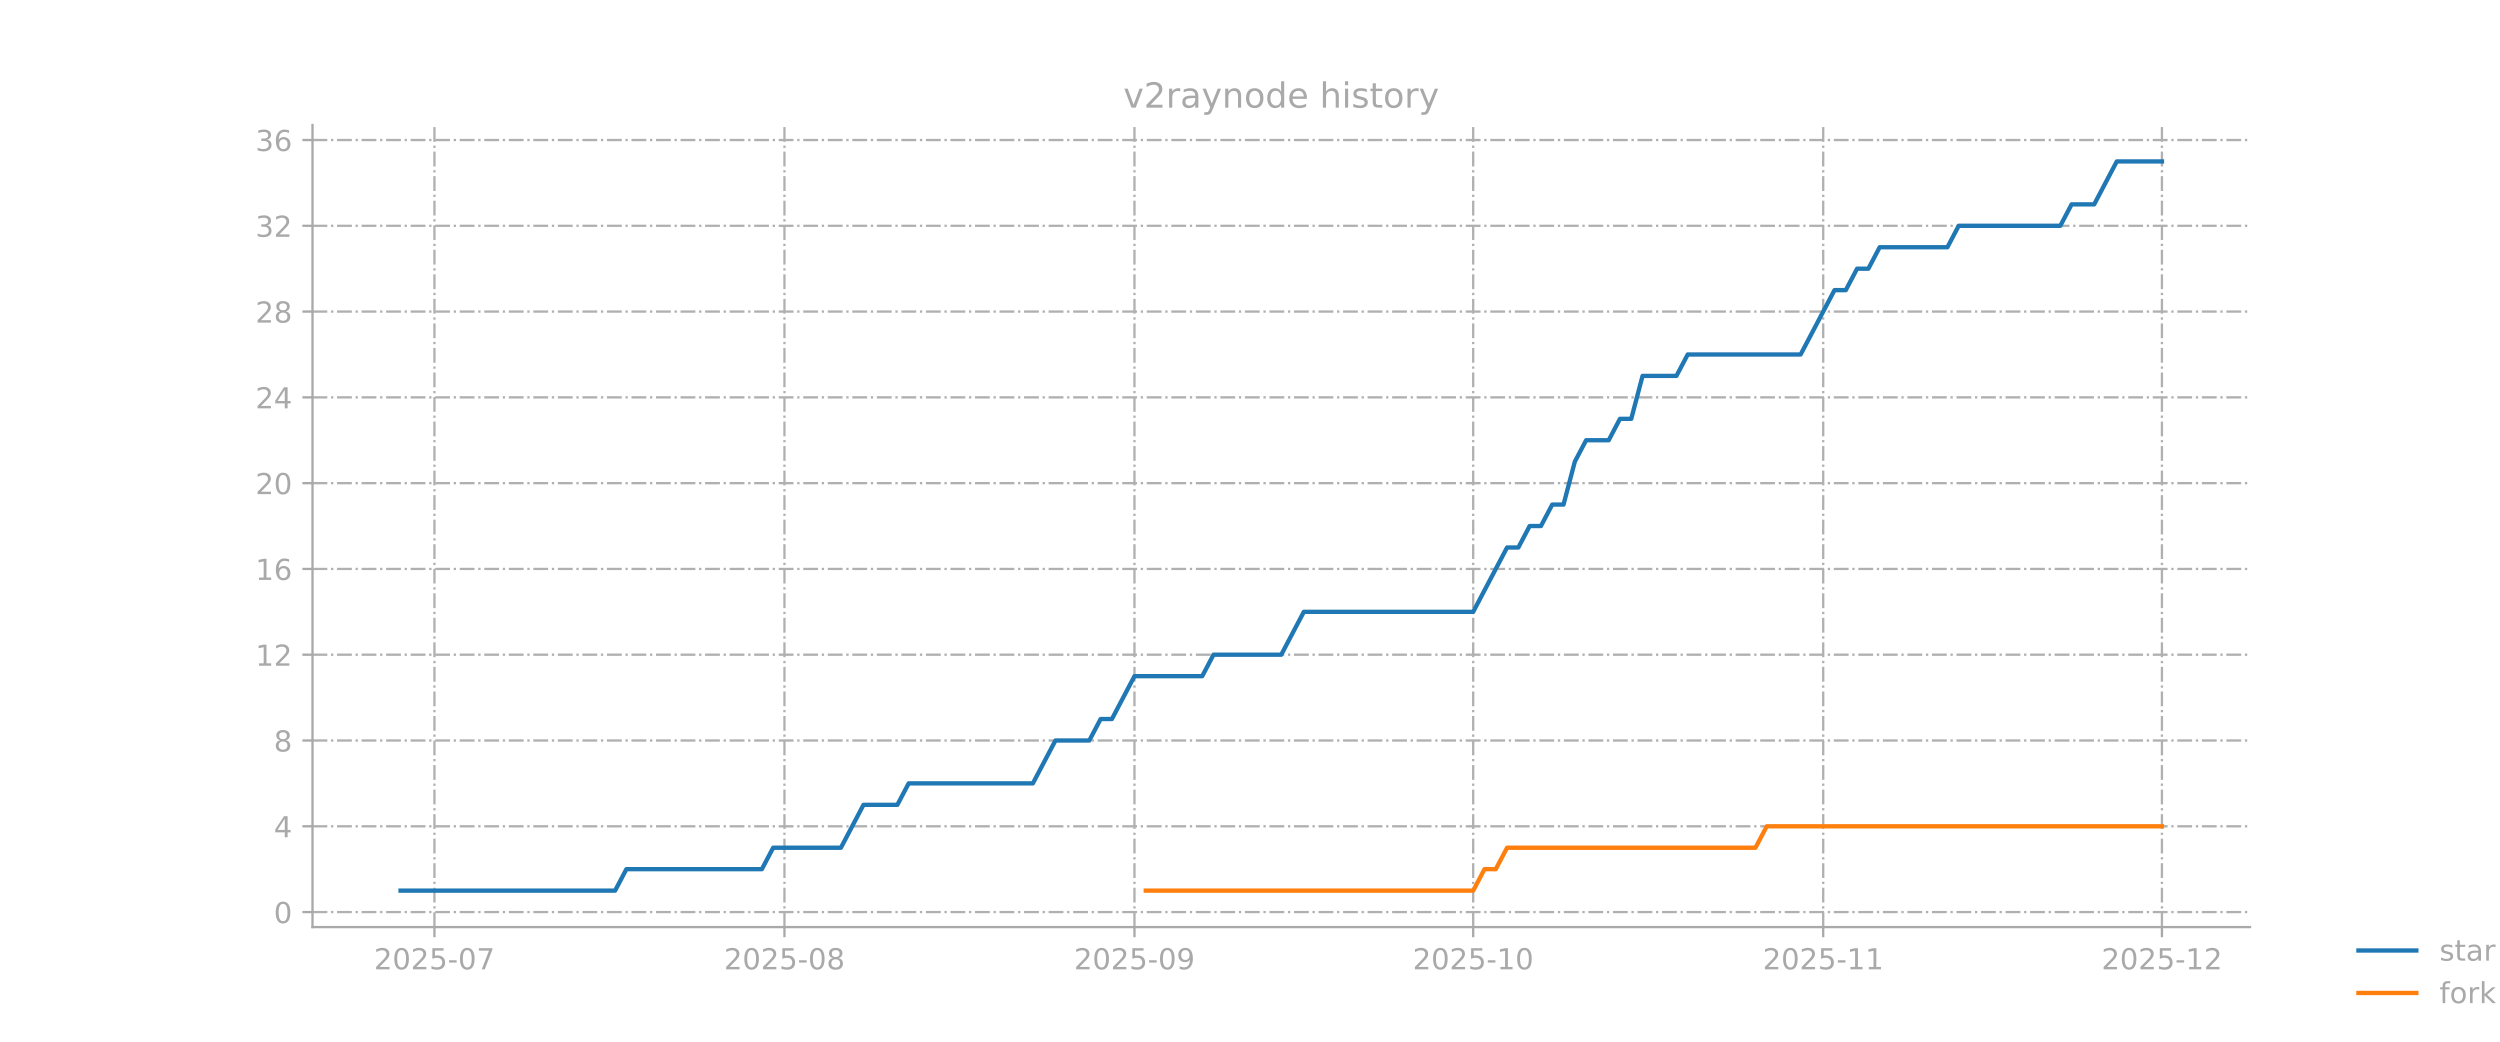
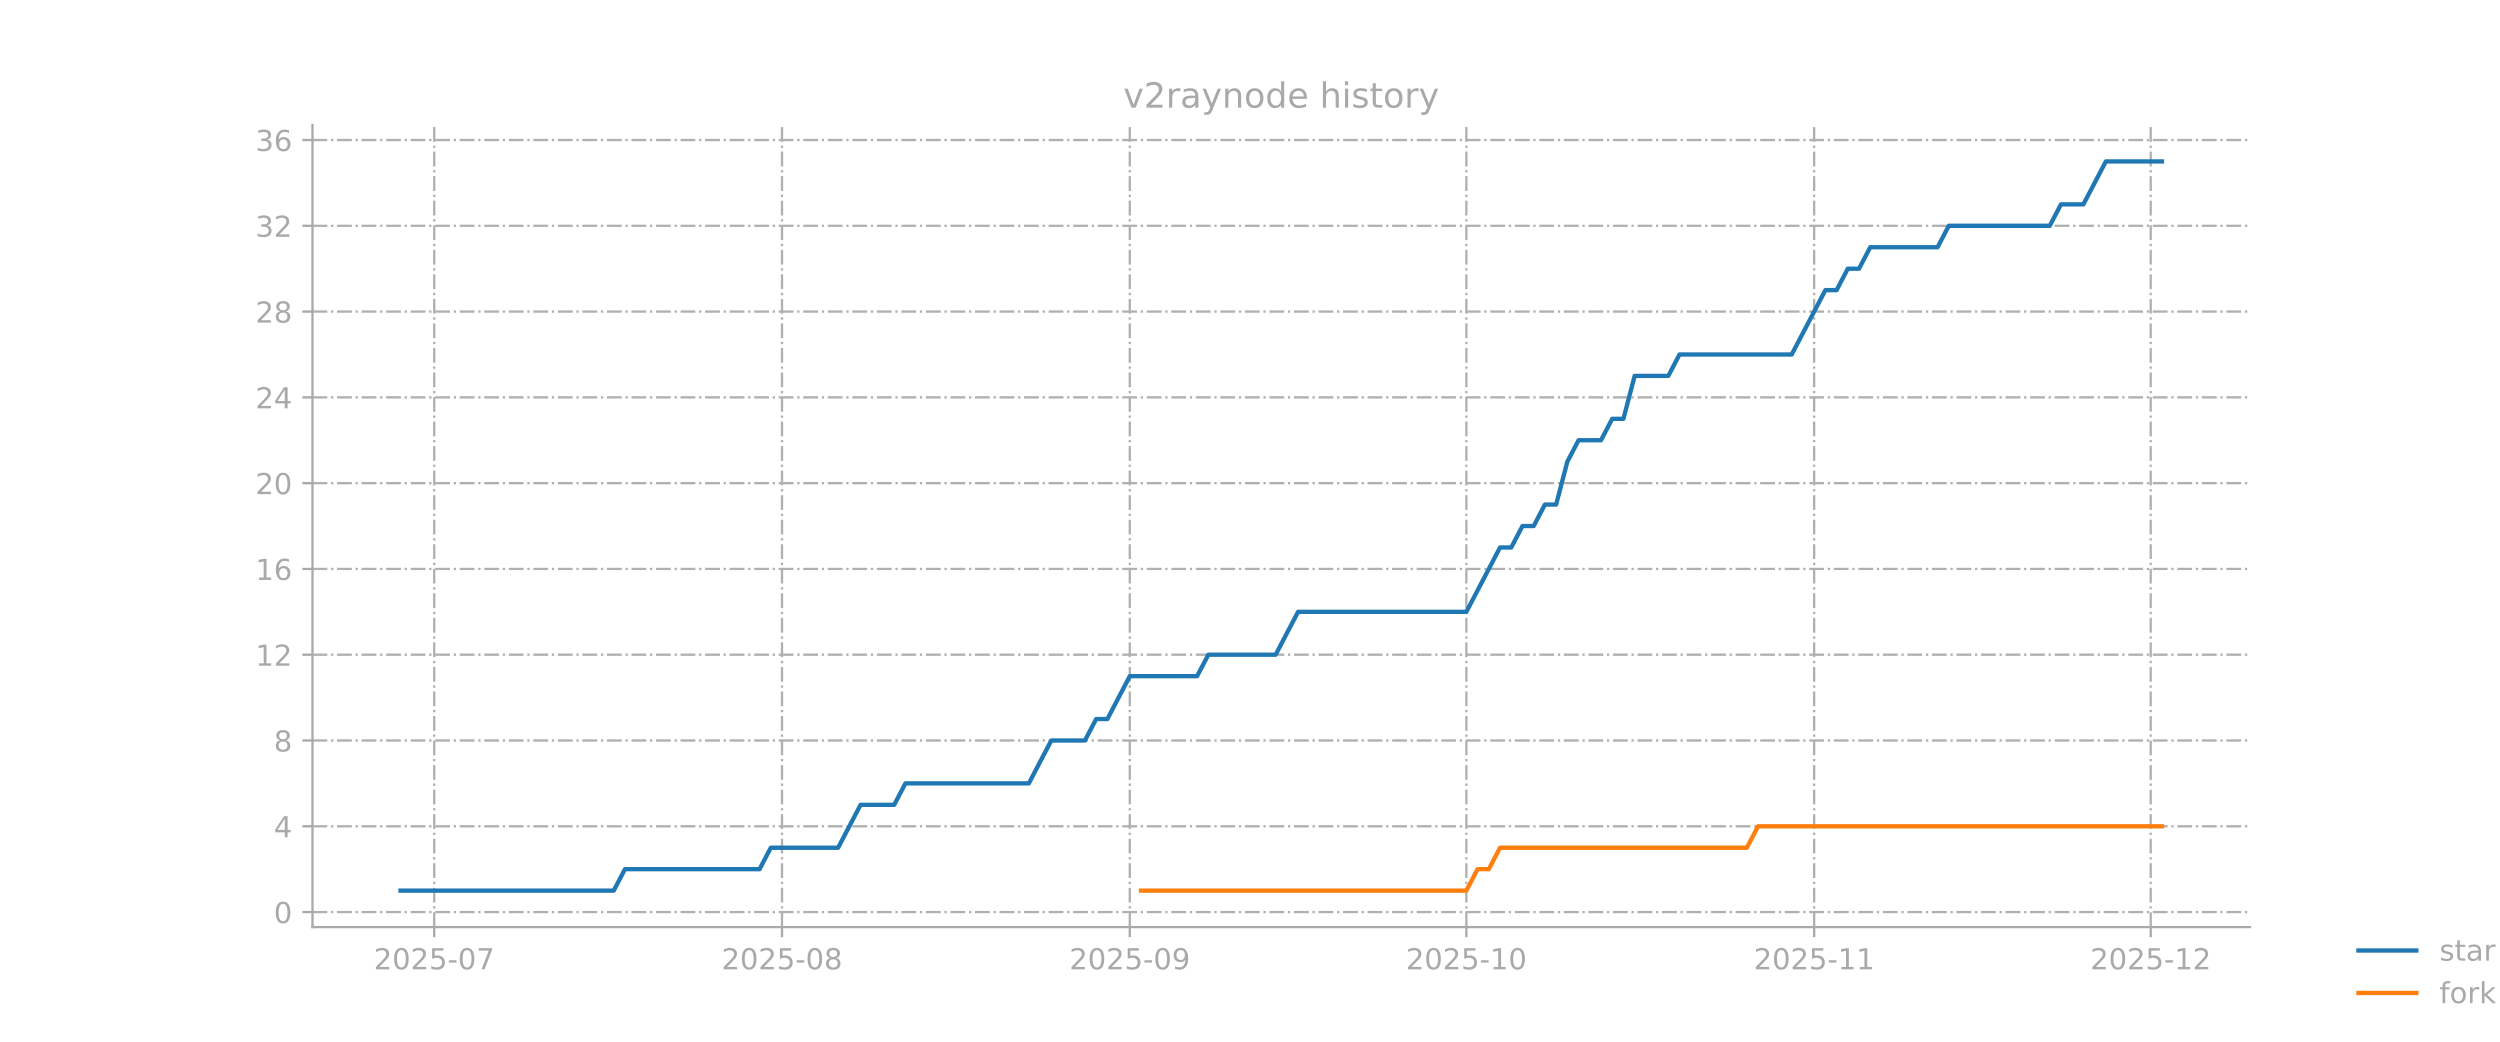
<svg xmlns="http://www.w3.org/2000/svg" xmlns:xlink="http://www.w3.org/1999/xlink" width="864pt" height="360pt" viewBox="0 0 864 360" version="1.1">
  <defs>
    <style type="text/css">*{stroke-linejoin: round; stroke-linecap: butt}</style>
  </defs>
  <g id="figure_1">
    <g id="patch_1">
      <path d="M 0 360  L 864 360  L 864 0  L 0 0  L 0 360  z " style="fill: none; opacity: 0" />
    </g>
    <g id="axes_1">
      <g id="patch_2">
        <path d="M 108 320.4  L 777.6 320.4  L 777.6 43.2  L 108 43.2  L 108 320.4  z " style="fill: none; opacity: 0" />
      </g>
      <g id="matplotlib.axis_1">
        <g id="xtick_1">
          <g id="line2d_1">
-             <path d="M 150.143 320.4  L 150.143 43.2  " clip-path="url(#p56442d9a55)" style="fill: none; stroke-dasharray: 5.12,1.28,0.8,1.28; stroke-dashoffset: 0; stroke: #b0b0b0; stroke-width: 0.8" />
+             <path d="M 150.068 320.4  L 150.068 43.2  " clip-path="url(#p7fa6b7afba)" style="fill: none; stroke-dasharray: 5.12,1.28,0.8,1.28; stroke-dashoffset: 0; stroke: #b0b0b0; stroke-width: 0.8" />
          </g>
          <g id="line2d_2">
            <defs>
-               <path id="m67ea6141e6" d="M 0 0  L 0 3.5  " style="stroke: #a9a9a9; stroke-width: 0.8" />
+               <path id="md231600425" d="M 0 0  L 0 3.5  " style="stroke: #a9a9a9; stroke-width: 0.8" />
            </defs>
            <g>
-               <use xlink:href="#m67ea6141e6" x="150.143" y="320.4" style="fill: #a9a9a9; stroke: #a9a9a9; stroke-width: 0.8" />
+               <use xlink:href="#md231600425" x="150.068" y="320.4" style="fill: #a9a9a9; stroke: #a9a9a9; stroke-width: 0.8" />
            </g>
          </g>
          <g id="text_1">
-             <g style="fill: #a9a9a9" transform="translate(129.2513 334.9984) scale(0.1 -0.1)">
+             <g style="fill: #a9a9a9" transform="translate(129.1767 334.9984) scale(0.1 -0.1)">
              <defs>
                <path id="DejaVuSans-32" d="M 1228 531  L 3431 531  L 3431 0  L 469 0  L 469 531  Q 828 903 1448 1529  Q 2069 2156 2228 2338  Q 2531 2678 2651 2914  Q 2772 3150 2772 3378  Q 2772 3750 2511 3984  Q 2250 4219 1831 4219  Q 1534 4219 1204 4116  Q 875 4013 500 3803  L 500 4441  Q 881 4594 1212 4672  Q 1544 4750 1819 4750  Q 2544 4750 2975 4387  Q 3406 4025 3406 3419  Q 3406 3131 3298 2873  Q 3191 2616 2906 2266  Q 2828 2175 2409 1742  Q 1991 1309 1228 531  z " transform="scale(0.015625)" />
                <path id="DejaVuSans-30" d="M 2034 4250  Q 1547 4250 1301 3770  Q 1056 3291 1056 2328  Q 1056 1369 1301 889  Q 1547 409 2034 409  Q 2525 409 2770 889  Q 3016 1369 3016 2328  Q 3016 3291 2770 3770  Q 2525 4250 2034 4250  z M 2034 4750  Q 2819 4750 3233 4129  Q 3647 3509 3647 2328  Q 3647 1150 3233 529  Q 2819 -91 2034 -91  Q 1250 -91 836 529  Q 422 1150 422 2328  Q 422 3509 836 4129  Q 1250 4750 2034 4750  z " transform="scale(0.015625)" />
                <path id="DejaVuSans-35" d="M 691 4666  L 3169 4666  L 3169 4134  L 1269 4134  L 1269 2991  Q 1406 3038 1543 3061  Q 1681 3084 1819 3084  Q 2600 3084 3056 2656  Q 3513 2228 3513 1497  Q 3513 744 3044 326  Q 2575 -91 1722 -91  Q 1428 -91 1123 -41  Q 819 9 494 109  L 494 744  Q 775 591 1075 516  Q 1375 441 1709 441  Q 2250 441 2565 725  Q 2881 1009 2881 1497  Q 2881 1984 2565 2268  Q 2250 2553 1709 2553  Q 1456 2553 1204 2497  Q 953 2441 691 2322  L 691 4666  z " transform="scale(0.015625)" />
                <path id="DejaVuSans-2d" d="M 313 2009  L 1997 2009  L 1997 1497  L 313 1497  L 313 2009  z " transform="scale(0.015625)" />
                <path id="DejaVuSans-37" d="M 525 4666  L 3525 4666  L 3525 4397  L 1831 0  L 1172 0  L 2766 4134  L 525 4134  L 525 4666  z " transform="scale(0.015625)" />
              </defs>
              <use xlink:href="#DejaVuSans-32" />
              <use xlink:href="#DejaVuSans-30" transform="translate(63.62305 0)" />
              <use xlink:href="#DejaVuSans-32" transform="translate(127.2461 0)" />
              <use xlink:href="#DejaVuSans-35" transform="translate(190.8691 0)" />
              <use xlink:href="#DejaVuSans-2d" transform="translate(254.4922 0)" />
              <use xlink:href="#DejaVuSans-30" transform="translate(290.5762 0)" />
              <use xlink:href="#DejaVuSans-37" transform="translate(354.1992 0)" />
            </g>
          </g>
        </g>
        <g id="xtick_2">
          <g id="line2d_3">
-             <path d="M 271.108 320.4  L 271.108 43.2  " clip-path="url(#p56442d9a55)" style="fill: none; stroke-dasharray: 5.12,1.28,0.8,1.28; stroke-dashoffset: 0; stroke: #b0b0b0; stroke-width: 0.8" />
+             <path d="M 270.263 320.4  L 270.263 43.2  " clip-path="url(#p7fa6b7afba)" style="fill: none; stroke-dasharray: 5.12,1.28,0.8,1.28; stroke-dashoffset: 0; stroke: #b0b0b0; stroke-width: 0.8" />
          </g>
          <g id="line2d_4">
            <g>
-               <use xlink:href="#m67ea6141e6" x="271.108" y="320.4" style="fill: #a9a9a9; stroke: #a9a9a9; stroke-width: 0.8" />
+               <use xlink:href="#md231600425" x="270.263" y="320.4" style="fill: #a9a9a9; stroke: #a9a9a9; stroke-width: 0.8" />
            </g>
          </g>
          <g id="text_2">
-             <g style="fill: #a9a9a9" transform="translate(250.2163 334.9984) scale(0.1 -0.1)">
+             <g style="fill: #a9a9a9" transform="translate(249.3712 334.9984) scale(0.1 -0.1)">
              <defs>
                <path id="DejaVuSans-38" d="M 2034 2216  Q 1584 2216 1326 1975  Q 1069 1734 1069 1313  Q 1069 891 1326 650  Q 1584 409 2034 409  Q 2484 409 2743 651  Q 3003 894 3003 1313  Q 3003 1734 2745 1975  Q 2488 2216 2034 2216  z M 1403 2484  Q 997 2584 770 2862  Q 544 3141 544 3541  Q 544 4100 942 4425  Q 1341 4750 2034 4750  Q 2731 4750 3128 4425  Q 3525 4100 3525 3541  Q 3525 3141 3298 2862  Q 3072 2584 2669 2484  Q 3125 2378 3379 2068  Q 3634 1759 3634 1313  Q 3634 634 3220 271  Q 2806 -91 2034 -91  Q 1263 -91 848 271  Q 434 634 434 1313  Q 434 1759 690 2068  Q 947 2378 1403 2484  z M 1172 3481  Q 1172 3119 1398 2916  Q 1625 2713 2034 2713  Q 2441 2713 2670 2916  Q 2900 3119 2900 3481  Q 2900 3844 2670 4047  Q 2441 4250 2034 4250  Q 1625 4250 1398 4047  Q 1172 3844 1172 3481  z " transform="scale(0.015625)" />
              </defs>
              <use xlink:href="#DejaVuSans-32" />
              <use xlink:href="#DejaVuSans-30" transform="translate(63.62305 0)" />
              <use xlink:href="#DejaVuSans-32" transform="translate(127.2461 0)" />
              <use xlink:href="#DejaVuSans-35" transform="translate(190.8691 0)" />
              <use xlink:href="#DejaVuSans-2d" transform="translate(254.4922 0)" />
              <use xlink:href="#DejaVuSans-30" transform="translate(290.5762 0)" />
              <use xlink:href="#DejaVuSans-38" transform="translate(354.1992 0)" />
            </g>
          </g>
        </g>
        <g id="xtick_3">
          <g id="line2d_5">
-             <path d="M 392.073 320.4  L 392.073 43.2  " clip-path="url(#p56442d9a55)" style="fill: none; stroke-dasharray: 5.12,1.28,0.8,1.28; stroke-dashoffset: 0; stroke: #b0b0b0; stroke-width: 0.8" />
+             <path d="M 390.457 320.4  L 390.457 43.2  " clip-path="url(#p7fa6b7afba)" style="fill: none; stroke-dasharray: 5.12,1.28,0.8,1.28; stroke-dashoffset: 0; stroke: #b0b0b0; stroke-width: 0.8" />
          </g>
          <g id="line2d_6">
            <g>
-               <use xlink:href="#m67ea6141e6" x="392.073" y="320.4" style="fill: #a9a9a9; stroke: #a9a9a9; stroke-width: 0.8" />
+               <use xlink:href="#md231600425" x="390.457" y="320.4" style="fill: #a9a9a9; stroke: #a9a9a9; stroke-width: 0.8" />
            </g>
          </g>
          <g id="text_3">
-             <g style="fill: #a9a9a9" transform="translate(371.1813 334.9984) scale(0.1 -0.1)">
+             <g style="fill: #a9a9a9" transform="translate(369.5658 334.9984) scale(0.1 -0.1)">
              <defs>
                <path id="DejaVuSans-39" d="M 703 97  L 703 672  Q 941 559 1184 500  Q 1428 441 1663 441  Q 2288 441 2617 861  Q 2947 1281 2994 2138  Q 2813 1869 2534 1725  Q 2256 1581 1919 1581  Q 1219 1581 811 2004  Q 403 2428 403 3163  Q 403 3881 828 4315  Q 1253 4750 1959 4750  Q 2769 4750 3195 4129  Q 3622 3509 3622 2328  Q 3622 1225 3098 567  Q 2575 -91 1691 -91  Q 1453 -91 1209 -44  Q 966 3 703 97  z M 1959 2075  Q 2384 2075 2632 2365  Q 2881 2656 2881 3163  Q 2881 3666 2632 3958  Q 2384 4250 1959 4250  Q 1534 4250 1286 3958  Q 1038 3666 1038 3163  Q 1038 2656 1286 2365  Q 1534 2075 1959 2075  z " transform="scale(0.015625)" />
              </defs>
              <use xlink:href="#DejaVuSans-32" />
              <use xlink:href="#DejaVuSans-30" transform="translate(63.62305 0)" />
              <use xlink:href="#DejaVuSans-32" transform="translate(127.2461 0)" />
              <use xlink:href="#DejaVuSans-35" transform="translate(190.8691 0)" />
              <use xlink:href="#DejaVuSans-2d" transform="translate(254.4922 0)" />
              <use xlink:href="#DejaVuSans-30" transform="translate(290.5762 0)" />
              <use xlink:href="#DejaVuSans-39" transform="translate(354.1992 0)" />
            </g>
          </g>
        </g>
        <g id="xtick_4">
          <g id="line2d_7">
-             <path d="M 509.136 320.4  L 509.136 43.2  " clip-path="url(#p56442d9a55)" style="fill: none; stroke-dasharray: 5.12,1.28,0.8,1.28; stroke-dashoffset: 0; stroke: #b0b0b0; stroke-width: 0.8" />
+             <path d="M 506.775 320.4  L 506.775 43.2  " clip-path="url(#p7fa6b7afba)" style="fill: none; stroke-dasharray: 5.12,1.28,0.8,1.28; stroke-dashoffset: 0; stroke: #b0b0b0; stroke-width: 0.8" />
          </g>
          <g id="line2d_8">
            <g>
-               <use xlink:href="#m67ea6141e6" x="509.136" y="320.4" style="fill: #a9a9a9; stroke: #a9a9a9; stroke-width: 0.8" />
+               <use xlink:href="#md231600425" x="506.775" y="320.4" style="fill: #a9a9a9; stroke: #a9a9a9; stroke-width: 0.8" />
            </g>
          </g>
          <g id="text_4">
-             <g style="fill: #a9a9a9" transform="translate(488.2443 334.9984) scale(0.1 -0.1)">
+             <g style="fill: #a9a9a9" transform="translate(485.8831 334.9984) scale(0.1 -0.1)">
              <defs>
                <path id="DejaVuSans-31" d="M 794 531  L 1825 531  L 1825 4091  L 703 3866  L 703 4441  L 1819 4666  L 2450 4666  L 2450 531  L 3481 531  L 3481 0  L 794 0  L 794 531  z " transform="scale(0.015625)" />
              </defs>
              <use xlink:href="#DejaVuSans-32" />
              <use xlink:href="#DejaVuSans-30" transform="translate(63.62305 0)" />
              <use xlink:href="#DejaVuSans-32" transform="translate(127.2461 0)" />
              <use xlink:href="#DejaVuSans-35" transform="translate(190.8691 0)" />
              <use xlink:href="#DejaVuSans-2d" transform="translate(254.4922 0)" />
              <use xlink:href="#DejaVuSans-31" transform="translate(290.5762 0)" />
              <use xlink:href="#DejaVuSans-30" transform="translate(354.1992 0)" />
            </g>
          </g>
        </g>
        <g id="xtick_5">
          <g id="line2d_9">
-             <path d="M 630.101 320.4  L 630.101 43.2  " clip-path="url(#p56442d9a55)" style="fill: none; stroke-dasharray: 5.12,1.28,0.8,1.28; stroke-dashoffset: 0; stroke: #b0b0b0; stroke-width: 0.8" />
+             <path d="M 626.969 320.4  L 626.969 43.2  " clip-path="url(#p7fa6b7afba)" style="fill: none; stroke-dasharray: 5.12,1.28,0.8,1.28; stroke-dashoffset: 0; stroke: #b0b0b0; stroke-width: 0.8" />
          </g>
          <g id="line2d_10">
            <g>
-               <use xlink:href="#m67ea6141e6" x="630.101" y="320.4" style="fill: #a9a9a9; stroke: #a9a9a9; stroke-width: 0.8" />
+               <use xlink:href="#md231600425" x="626.969" y="320.4" style="fill: #a9a9a9; stroke: #a9a9a9; stroke-width: 0.8" />
            </g>
          </g>
          <g id="text_5">
-             <g style="fill: #a9a9a9" transform="translate(609.2093 334.9984) scale(0.1 -0.1)">
+             <g style="fill: #a9a9a9" transform="translate(606.0777 334.9984) scale(0.1 -0.1)">
              <use xlink:href="#DejaVuSans-32" />
              <use xlink:href="#DejaVuSans-30" transform="translate(63.62305 0)" />
              <use xlink:href="#DejaVuSans-32" transform="translate(127.2461 0)" />
              <use xlink:href="#DejaVuSans-35" transform="translate(190.8691 0)" />
              <use xlink:href="#DejaVuSans-2d" transform="translate(254.4922 0)" />
              <use xlink:href="#DejaVuSans-31" transform="translate(290.5762 0)" />
              <use xlink:href="#DejaVuSans-31" transform="translate(354.1992 0)" />
            </g>
          </g>
        </g>
        <g id="xtick_6">
          <g id="line2d_11">
-             <path d="M 747.164 320.4  L 747.164 43.2  " clip-path="url(#p56442d9a55)" style="fill: none; stroke-dasharray: 5.12,1.28,0.8,1.28; stroke-dashoffset: 0; stroke: #b0b0b0; stroke-width: 0.8" />
+             <path d="M 743.286 320.4  L 743.286 43.2  " clip-path="url(#p7fa6b7afba)" style="fill: none; stroke-dasharray: 5.12,1.28,0.8,1.28; stroke-dashoffset: 0; stroke: #b0b0b0; stroke-width: 0.8" />
          </g>
          <g id="line2d_12">
            <g>
-               <use xlink:href="#m67ea6141e6" x="747.164" y="320.4" style="fill: #a9a9a9; stroke: #a9a9a9; stroke-width: 0.8" />
+               <use xlink:href="#md231600425" x="743.286" y="320.4" style="fill: #a9a9a9; stroke: #a9a9a9; stroke-width: 0.8" />
            </g>
          </g>
          <g id="text_6">
-             <g style="fill: #a9a9a9" transform="translate(726.2722 334.9984) scale(0.1 -0.1)">
+             <g style="fill: #a9a9a9" transform="translate(722.395 334.9984) scale(0.1 -0.1)">
              <use xlink:href="#DejaVuSans-32" />
              <use xlink:href="#DejaVuSans-30" transform="translate(63.62305 0)" />
              <use xlink:href="#DejaVuSans-32" transform="translate(127.2461 0)" />
              <use xlink:href="#DejaVuSans-35" transform="translate(190.8691 0)" />
              <use xlink:href="#DejaVuSans-2d" transform="translate(254.4922 0)" />
              <use xlink:href="#DejaVuSans-31" transform="translate(290.5762 0)" />
              <use xlink:href="#DejaVuSans-32" transform="translate(354.1992 0)" />
            </g>
          </g>
        </g>
      </g>
      <g id="matplotlib.axis_2">
        <g id="ytick_1">
          <g id="line2d_13">
-             <path d="M 108 315.212  L 777.6 315.212  " clip-path="url(#p56442d9a55)" style="fill: none; stroke-dasharray: 5.12,1.28,0.8,1.28; stroke-dashoffset: 0; stroke: #b0b0b0; stroke-width: 0.8" />
+             <path d="M 108 315.212  L 777.6 315.212  " clip-path="url(#p7fa6b7afba)" style="fill: none; stroke-dasharray: 5.12,1.28,0.8,1.28; stroke-dashoffset: 0; stroke: #b0b0b0; stroke-width: 0.8" />
          </g>
          <g id="line2d_14">
            <defs>
-               <path id="ma32aa130d9" d="M 0 0  L -3.5 0  " style="stroke: #a9a9a9; stroke-width: 0.8" />
+               <path id="me8ffaad513" d="M 0 0  L -3.5 0  " style="stroke: #a9a9a9; stroke-width: 0.8" />
            </defs>
            <g>
-               <use xlink:href="#ma32aa130d9" x="108" y="315.212" style="fill: #a9a9a9; stroke: #a9a9a9; stroke-width: 0.8" />
+               <use xlink:href="#me8ffaad513" x="108" y="315.212" style="fill: #a9a9a9; stroke: #a9a9a9; stroke-width: 0.8" />
            </g>
          </g>
          <g id="text_7">
            <g style="fill: #a9a9a9" transform="translate(94.6375 319.011) scale(0.1 -0.1)">
              <use xlink:href="#DejaVuSans-30" />
            </g>
          </g>
        </g>
        <g id="ytick_2">
          <g id="line2d_15">
-             <path d="M 108 285.565  L 777.6 285.565  " clip-path="url(#p56442d9a55)" style="fill: none; stroke-dasharray: 5.12,1.28,0.8,1.28; stroke-dashoffset: 0; stroke: #b0b0b0; stroke-width: 0.8" />
+             <path d="M 108 285.565  L 777.6 285.565  " clip-path="url(#p7fa6b7afba)" style="fill: none; stroke-dasharray: 5.12,1.28,0.8,1.28; stroke-dashoffset: 0; stroke: #b0b0b0; stroke-width: 0.8" />
          </g>
          <g id="line2d_16">
            <g>
-               <use xlink:href="#ma32aa130d9" x="108" y="285.565" style="fill: #a9a9a9; stroke: #a9a9a9; stroke-width: 0.8" />
+               <use xlink:href="#me8ffaad513" x="108" y="285.565" style="fill: #a9a9a9; stroke: #a9a9a9; stroke-width: 0.8" />
            </g>
          </g>
          <g id="text_8">
            <g style="fill: #a9a9a9" transform="translate(94.6375 289.3639) scale(0.1 -0.1)">
              <defs>
                <path id="DejaVuSans-34" d="M 2419 4116  L 825 1625  L 2419 1625  L 2419 4116  z M 2253 4666  L 3047 4666  L 3047 1625  L 3713 1625  L 3713 1100  L 3047 1100  L 3047 0  L 2419 0  L 2419 1100  L 313 1100  L 313 1709  L 2253 4666  z " transform="scale(0.015625)" />
              </defs>
              <use xlink:href="#DejaVuSans-34" />
            </g>
          </g>
        </g>
        <g id="ytick_3">
          <g id="line2d_17">
-             <path d="M 108 255.918  L 777.6 255.918  " clip-path="url(#p56442d9a55)" style="fill: none; stroke-dasharray: 5.12,1.28,0.8,1.28; stroke-dashoffset: 0; stroke: #b0b0b0; stroke-width: 0.8" />
+             <path d="M 108 255.918  L 777.6 255.918  " clip-path="url(#p7fa6b7afba)" style="fill: none; stroke-dasharray: 5.12,1.28,0.8,1.28; stroke-dashoffset: 0; stroke: #b0b0b0; stroke-width: 0.8" />
          </g>
          <g id="line2d_18">
            <g>
-               <use xlink:href="#ma32aa130d9" x="108" y="255.918" style="fill: #a9a9a9; stroke: #a9a9a9; stroke-width: 0.8" />
+               <use xlink:href="#me8ffaad513" x="108" y="255.918" style="fill: #a9a9a9; stroke: #a9a9a9; stroke-width: 0.8" />
            </g>
          </g>
          <g id="text_9">
            <g style="fill: #a9a9a9" transform="translate(94.6375 259.7169) scale(0.1 -0.1)">
              <use xlink:href="#DejaVuSans-38" />
            </g>
          </g>
        </g>
        <g id="ytick_4">
          <g id="line2d_19">
-             <path d="M 108 226.271  L 777.6 226.271  " clip-path="url(#p56442d9a55)" style="fill: none; stroke-dasharray: 5.12,1.28,0.8,1.28; stroke-dashoffset: 0; stroke: #b0b0b0; stroke-width: 0.8" />
+             <path d="M 108 226.271  L 777.6 226.271  " clip-path="url(#p7fa6b7afba)" style="fill: none; stroke-dasharray: 5.12,1.28,0.8,1.28; stroke-dashoffset: 0; stroke: #b0b0b0; stroke-width: 0.8" />
          </g>
          <g id="line2d_20">
            <g>
-               <use xlink:href="#ma32aa130d9" x="108" y="226.271" style="fill: #a9a9a9; stroke: #a9a9a9; stroke-width: 0.8" />
+               <use xlink:href="#me8ffaad513" x="108" y="226.271" style="fill: #a9a9a9; stroke: #a9a9a9; stroke-width: 0.8" />
            </g>
          </g>
          <g id="text_10">
            <g style="fill: #a9a9a9" transform="translate(88.275 230.0698) scale(0.1 -0.1)">
              <use xlink:href="#DejaVuSans-31" />
              <use xlink:href="#DejaVuSans-32" transform="translate(63.62305 0)" />
            </g>
          </g>
        </g>
        <g id="ytick_5">
          <g id="line2d_21">
-             <path d="M 108 196.624  L 777.6 196.624  " clip-path="url(#p56442d9a55)" style="fill: none; stroke-dasharray: 5.12,1.28,0.8,1.28; stroke-dashoffset: 0; stroke: #b0b0b0; stroke-width: 0.8" />
+             <path d="M 108 196.624  L 777.6 196.624  " clip-path="url(#p7fa6b7afba)" style="fill: none; stroke-dasharray: 5.12,1.28,0.8,1.28; stroke-dashoffset: 0; stroke: #b0b0b0; stroke-width: 0.8" />
          </g>
          <g id="line2d_22">
            <g>
-               <use xlink:href="#ma32aa130d9" x="108" y="196.624" style="fill: #a9a9a9; stroke: #a9a9a9; stroke-width: 0.8" />
+               <use xlink:href="#me8ffaad513" x="108" y="196.624" style="fill: #a9a9a9; stroke: #a9a9a9; stroke-width: 0.8" />
            </g>
          </g>
          <g id="text_11">
            <g style="fill: #a9a9a9" transform="translate(88.275 200.4227) scale(0.1 -0.1)">
              <defs>
                <path id="DejaVuSans-36" d="M 2113 2584  Q 1688 2584 1439 2293  Q 1191 2003 1191 1497  Q 1191 994 1439 701  Q 1688 409 2113 409  Q 2538 409 2786 701  Q 3034 994 3034 1497  Q 3034 2003 2786 2293  Q 2538 2584 2113 2584  z M 3366 4563  L 3366 3988  Q 3128 4100 2886 4159  Q 2644 4219 2406 4219  Q 1781 4219 1451 3797  Q 1122 3375 1075 2522  Q 1259 2794 1537 2939  Q 1816 3084 2150 3084  Q 2853 3084 3261 2657  Q 3669 2231 3669 1497  Q 3669 778 3244 343  Q 2819 -91 2113 -91  Q 1303 -91 875 529  Q 447 1150 447 2328  Q 447 3434 972 4092  Q 1497 4750 2381 4750  Q 2619 4750 2861 4703  Q 3103 4656 3366 4563  z " transform="scale(0.015625)" />
              </defs>
              <use xlink:href="#DejaVuSans-31" />
              <use xlink:href="#DejaVuSans-36" transform="translate(63.62305 0)" />
            </g>
          </g>
        </g>
        <g id="ytick_6">
          <g id="line2d_23">
-             <path d="M 108 166.976  L 777.6 166.976  " clip-path="url(#p56442d9a55)" style="fill: none; stroke-dasharray: 5.12,1.28,0.8,1.28; stroke-dashoffset: 0; stroke: #b0b0b0; stroke-width: 0.8" />
+             <path d="M 108 166.976  L 777.6 166.976  " clip-path="url(#p7fa6b7afba)" style="fill: none; stroke-dasharray: 5.12,1.28,0.8,1.28; stroke-dashoffset: 0; stroke: #b0b0b0; stroke-width: 0.8" />
          </g>
          <g id="line2d_24">
            <g>
-               <use xlink:href="#ma32aa130d9" x="108" y="166.976" style="fill: #a9a9a9; stroke: #a9a9a9; stroke-width: 0.8" />
+               <use xlink:href="#me8ffaad513" x="108" y="166.976" style="fill: #a9a9a9; stroke: #a9a9a9; stroke-width: 0.8" />
            </g>
          </g>
          <g id="text_12">
            <g style="fill: #a9a9a9" transform="translate(88.275 170.7757) scale(0.1 -0.1)">
              <use xlink:href="#DejaVuSans-32" />
              <use xlink:href="#DejaVuSans-30" transform="translate(63.62305 0)" />
            </g>
          </g>
        </g>
        <g id="ytick_7">
          <g id="line2d_25">
-             <path d="M 108 137.329  L 777.6 137.329  " clip-path="url(#p56442d9a55)" style="fill: none; stroke-dasharray: 5.12,1.28,0.8,1.28; stroke-dashoffset: 0; stroke: #b0b0b0; stroke-width: 0.8" />
+             <path d="M 108 137.329  L 777.6 137.329  " clip-path="url(#p7fa6b7afba)" style="fill: none; stroke-dasharray: 5.12,1.28,0.8,1.28; stroke-dashoffset: 0; stroke: #b0b0b0; stroke-width: 0.8" />
          </g>
          <g id="line2d_26">
            <g>
-               <use xlink:href="#ma32aa130d9" x="108" y="137.329" style="fill: #a9a9a9; stroke: #a9a9a9; stroke-width: 0.8" />
+               <use xlink:href="#me8ffaad513" x="108" y="137.329" style="fill: #a9a9a9; stroke: #a9a9a9; stroke-width: 0.8" />
            </g>
          </g>
          <g id="text_13">
            <g style="fill: #a9a9a9" transform="translate(88.275 141.1286) scale(0.1 -0.1)">
              <use xlink:href="#DejaVuSans-32" />
              <use xlink:href="#DejaVuSans-34" transform="translate(63.62305 0)" />
            </g>
          </g>
        </g>
        <g id="ytick_8">
          <g id="line2d_27">
-             <path d="M 108 107.682  L 777.6 107.682  " clip-path="url(#p56442d9a55)" style="fill: none; stroke-dasharray: 5.12,1.28,0.8,1.28; stroke-dashoffset: 0; stroke: #b0b0b0; stroke-width: 0.8" />
+             <path d="M 108 107.682  L 777.6 107.682  " clip-path="url(#p7fa6b7afba)" style="fill: none; stroke-dasharray: 5.12,1.28,0.8,1.28; stroke-dashoffset: 0; stroke: #b0b0b0; stroke-width: 0.8" />
          </g>
          <g id="line2d_28">
            <g>
-               <use xlink:href="#ma32aa130d9" x="108" y="107.682" style="fill: #a9a9a9; stroke: #a9a9a9; stroke-width: 0.8" />
+               <use xlink:href="#me8ffaad513" x="108" y="107.682" style="fill: #a9a9a9; stroke: #a9a9a9; stroke-width: 0.8" />
            </g>
          </g>
          <g id="text_14">
            <g style="fill: #a9a9a9" transform="translate(88.275 111.4816) scale(0.1 -0.1)">
              <use xlink:href="#DejaVuSans-32" />
              <use xlink:href="#DejaVuSans-38" transform="translate(63.62305 0)" />
            </g>
          </g>
        </g>
        <g id="ytick_9">
          <g id="line2d_29">
-             <path d="M 108 78.035  L 777.6 78.035  " clip-path="url(#p56442d9a55)" style="fill: none; stroke-dasharray: 5.12,1.28,0.8,1.28; stroke-dashoffset: 0; stroke: #b0b0b0; stroke-width: 0.8" />
+             <path d="M 108 78.035  L 777.6 78.035  " clip-path="url(#p7fa6b7afba)" style="fill: none; stroke-dasharray: 5.12,1.28,0.8,1.28; stroke-dashoffset: 0; stroke: #b0b0b0; stroke-width: 0.8" />
          </g>
          <g id="line2d_30">
            <g>
-               <use xlink:href="#ma32aa130d9" x="108" y="78.035" style="fill: #a9a9a9; stroke: #a9a9a9; stroke-width: 0.8" />
+               <use xlink:href="#me8ffaad513" x="108" y="78.035" style="fill: #a9a9a9; stroke: #a9a9a9; stroke-width: 0.8" />
            </g>
          </g>
          <g id="text_15">
            <g style="fill: #a9a9a9" transform="translate(88.275 81.83451) scale(0.1 -0.1)">
              <defs>
                <path id="DejaVuSans-33" d="M 2597 2516  Q 3050 2419 3304 2112  Q 3559 1806 3559 1356  Q 3559 666 3084 287  Q 2609 -91 1734 -91  Q 1441 -91 1130 -33  Q 819 25 488 141  L 488 750  Q 750 597 1062 519  Q 1375 441 1716 441  Q 2309 441 2620 675  Q 2931 909 2931 1356  Q 2931 1769 2642 2001  Q 2353 2234 1838 2234  L 1294 2234  L 1294 2753  L 1863 2753  Q 2328 2753 2575 2939  Q 2822 3125 2822 3475  Q 2822 3834 2567 4026  Q 2313 4219 1838 4219  Q 1578 4219 1281 4162  Q 984 4106 628 3988  L 628 4550  Q 988 4650 1302 4700  Q 1616 4750 1894 4750  Q 2613 4750 3031 4423  Q 3450 4097 3450 3541  Q 3450 3153 3228 2886  Q 3006 2619 2597 2516  z " transform="scale(0.015625)" />
              </defs>
              <use xlink:href="#DejaVuSans-33" />
              <use xlink:href="#DejaVuSans-32" transform="translate(63.62305 0)" />
            </g>
          </g>
        </g>
        <g id="ytick_10">
          <g id="line2d_31">
-             <path d="M 108 48.388  L 777.6 48.388  " clip-path="url(#p56442d9a55)" style="fill: none; stroke-dasharray: 5.12,1.28,0.8,1.28; stroke-dashoffset: 0; stroke: #b0b0b0; stroke-width: 0.8" />
+             <path d="M 108 48.388  L 777.6 48.388  " clip-path="url(#p7fa6b7afba)" style="fill: none; stroke-dasharray: 5.12,1.28,0.8,1.28; stroke-dashoffset: 0; stroke: #b0b0b0; stroke-width: 0.8" />
          </g>
          <g id="line2d_32">
            <g>
-               <use xlink:href="#ma32aa130d9" x="108" y="48.388" style="fill: #a9a9a9; stroke: #a9a9a9; stroke-width: 0.8" />
+               <use xlink:href="#me8ffaad513" x="108" y="48.388" style="fill: #a9a9a9; stroke: #a9a9a9; stroke-width: 0.8" />
            </g>
          </g>
          <g id="text_16">
            <g style="fill: #a9a9a9" transform="translate(88.275 52.18745) scale(0.1 -0.1)">
              <use xlink:href="#DejaVuSans-33" />
              <use xlink:href="#DejaVuSans-36" transform="translate(63.62305 0)" />
            </g>
          </g>
        </g>
      </g>
      <g id="line2d_33">
-         <path d="M 138.436 307.8  L 212.576 307.8  L 216.478 300.388  L 263.303 300.388  L 267.206 292.976  L 290.618 292.976  L 298.422 278.153  L 310.129 278.153  L 314.031 270.741  L 356.954 270.741  L 364.758 255.918  L 376.464 255.918  L 380.366 248.506  L 384.269 248.506  L 392.073 233.682  L 415.485 233.682  L 419.387 226.271  L 442.8 226.271  L 450.604 211.447  L 509.136 211.447  L 520.842 189.212  L 524.744 189.212  L 528.646 181.8  L 532.548 181.8  L 536.45 174.388  L 540.352 174.388  L 544.255 159.565  L 548.157 152.153  L 555.961 152.153  L 559.863 144.741  L 563.765 144.741  L 567.667 129.918  L 579.373 129.918  L 583.276 122.506  L 622.297 122.506  L 634.003 100.271  L 637.905 100.271  L 641.807 92.859  L 645.709 92.859  L 649.611 85.447  L 673.024 85.447  L 676.926 78.035  L 712.045 78.035  L 715.947 70.624  L 723.751 70.624  L 731.555 55.8  L 747.164 55.8  L 747.164 55.8  " clip-path="url(#p56442d9a55)" style="fill: none; stroke: #1f77b4; stroke-width: 1.5; stroke-linecap: square" />
+         <path d="M 138.436 307.8  L 212.104 307.8  L 215.981 300.388  L 262.508 300.388  L 266.385 292.976  L 289.649 292.976  L 297.403 278.153  L 309.035 278.153  L 312.912 270.741  L 355.562 270.741  L 363.317 255.918  L 374.948 255.918  L 378.825 248.506  L 382.703 248.506  L 390.457 233.682  L 413.721 233.682  L 417.598 226.271  L 440.861 226.271  L 448.616 211.447  L 506.775 211.447  L 518.406 189.212  L 522.283 189.212  L 526.161 181.8  L 530.038 181.8  L 533.915 174.388  L 537.792 174.388  L 541.67 159.565  L 545.547 152.153  L 553.301 152.153  L 557.179 144.741  L 561.056 144.741  L 564.933 129.918  L 576.565 129.918  L 580.442 122.506  L 619.215 122.506  L 630.846 100.271  L 634.724 100.271  L 638.601 92.859  L 642.478 92.859  L 646.355 85.447  L 669.619 85.447  L 673.496 78.035  L 708.391 78.035  L 712.268 70.624  L 720.023 70.624  L 727.777 55.8  L 747.164 55.8  L 747.164 55.8  " clip-path="url(#p7fa6b7afba)" style="fill: none; stroke: #1f77b4; stroke-width: 1.5; stroke-linecap: square" />
      </g>
      <g id="line2d_34">
-         <path d="M 395.975 307.8  L 399.877 307.8  L 403.779 307.8  L 407.681 307.8  L 411.583 307.8  L 415.485 307.8  L 419.387 307.8  L 423.29 307.8  L 427.192 307.8  L 431.094 307.8  L 434.996 307.8  L 438.898 307.8  L 442.8 307.8  L 446.702 307.8  L 450.604 307.8  L 454.506 307.8  L 458.408 307.8  L 462.31 307.8  L 466.213 307.8  L 470.115 307.8  L 474.017 307.8  L 477.919 307.8  L 481.821 307.8  L 485.723 307.8  L 489.625 307.8  L 493.527 307.8  L 497.429 307.8  L 501.331 307.8  L 505.234 307.8  L 509.136 307.8  L 513.038 300.388  L 516.94 300.388  L 520.842 292.976  L 524.744 292.976  L 528.646 292.976  L 532.548 292.976  L 536.45 292.976  L 540.352 292.976  L 544.255 292.976  L 548.157 292.976  L 552.059 292.976  L 555.961 292.976  L 559.863 292.976  L 563.765 292.976  L 567.667 292.976  L 571.569 292.976  L 575.471 292.976  L 579.373 292.976  L 583.276 292.976  L 587.178 292.976  L 591.08 292.976  L 594.982 292.976  L 598.884 292.976  L 602.786 292.976  L 606.688 292.976  L 610.59 285.565  L 614.492 285.565  L 618.394 285.565  L 622.297 285.565  L 626.199 285.565  L 630.101 285.565  L 634.003 285.565  L 637.905 285.565  L 641.807 285.565  L 645.709 285.565  L 649.611 285.565  L 653.513 285.565  L 657.415 285.565  L 661.317 285.565  L 665.22 285.565  L 669.122 285.565  L 673.024 285.565  L 676.926 285.565  L 680.828 285.565  L 684.73 285.565  L 688.632 285.565  L 692.534 285.565  L 696.436 285.565  L 700.338 285.565  L 704.241 285.565  L 708.143 285.565  L 712.045 285.565  L 715.947 285.565  L 719.849 285.565  L 723.751 285.565  L 727.653 285.565  L 731.555 285.565  L 735.457 285.565  L 739.359 285.565  L 743.262 285.565  L 747.164 285.565  " clip-path="url(#p56442d9a55)" style="fill: none; stroke: #ff7f0e; stroke-width: 1.5; stroke-linecap: square" />
+         <path d="M 394.334 307.8  L 398.212 307.8  L 402.089 307.8  L 405.966 307.8  L 409.843 307.8  L 413.721 307.8  L 417.598 307.8  L 421.475 307.8  L 425.352 307.8  L 429.23 307.8  L 433.107 307.8  L 436.984 307.8  L 440.861 307.8  L 444.739 307.8  L 448.616 307.8  L 452.493 307.8  L 456.37 307.8  L 460.248 307.8  L 464.125 307.8  L 468.002 307.8  L 471.879 307.8  L 475.757 307.8  L 479.634 307.8  L 483.511 307.8  L 487.388 307.8  L 491.266 307.8  L 495.143 307.8  L 499.02 307.8  L 502.897 307.8  L 506.775 307.8  L 510.652 300.388  L 514.529 300.388  L 518.406 292.976  L 522.283 292.976  L 526.161 292.976  L 530.038 292.976  L 533.915 292.976  L 537.792 292.976  L 541.67 292.976  L 545.547 292.976  L 549.424 292.976  L 553.301 292.976  L 557.179 292.976  L 561.056 292.976  L 564.933 292.976  L 568.81 292.976  L 572.688 292.976  L 576.565 292.976  L 580.442 292.976  L 584.319 292.976  L 588.197 292.976  L 592.074 292.976  L 595.951 292.976  L 599.828 292.976  L 603.706 292.976  L 607.583 285.565  L 611.46 285.565  L 615.337 285.565  L 619.215 285.565  L 623.092 285.565  L 626.969 285.565  L 630.846 285.565  L 634.724 285.565  L 638.601 285.565  L 642.478 285.565  L 646.355 285.565  L 650.233 285.565  L 654.11 285.565  L 657.987 285.565  L 661.864 285.565  L 665.742 285.565  L 669.619 285.565  L 673.496 285.565  L 677.373 285.565  L 681.25 285.565  L 685.128 285.565  L 689.005 285.565  L 692.882 285.565  L 696.759 285.565  L 700.637 285.565  L 704.514 285.565  L 708.391 285.565  L 712.268 285.565  L 716.146 285.565  L 720.023 285.565  L 723.9 285.565  L 727.777 285.565  L 731.655 285.565  L 735.532 285.565  L 739.409 285.565  L 743.286 285.565  L 747.164 285.565  " clip-path="url(#p7fa6b7afba)" style="fill: none; stroke: #ff7f0e; stroke-width: 1.5; stroke-linecap: square" />
      </g>
      <g id="patch_3">
        <path d="M 108 320.4  L 108 43.2  " style="fill: none; stroke: #a9a9a9; stroke-width: 0.8; stroke-linejoin: miter; stroke-linecap: square" />
      </g>
      <g id="patch_4">
        <path d="M 777.6 320.4  L 777.6 43.2  " style="fill: none" />
      </g>
      <g id="patch_5">
        <path d="M 108 320.4  L 777.6 320.4  " style="fill: none; stroke: #a9a9a9; stroke-width: 0.8; stroke-linejoin: miter; stroke-linecap: square" />
      </g>
      <g id="patch_6">
        <path d="M 108 43.2  L 777.6 43.2  " style="fill: none" />
      </g>
      <g id="text_17">
        <g style="fill: #a9a9a9" transform="translate(388.2188 37.2) scale(0.12 -0.12)">
          <defs>
            <path id="DejaVuSans-76" d="M 191 3500  L 800 3500  L 1894 563  L 2988 3500  L 3597 3500  L 2284 0  L 1503 0  L 191 3500  z " transform="scale(0.015625)" />
            <path id="DejaVuSans-72" d="M 2631 2963  Q 2534 3019 2420 3045  Q 2306 3072 2169 3072  Q 1681 3072 1420 2755  Q 1159 2438 1159 1844  L 1159 0  L 581 0  L 581 3500  L 1159 3500  L 1159 2956  Q 1341 3275 1631 3429  Q 1922 3584 2338 3584  Q 2397 3584 2469 3576  Q 2541 3569 2628 3553  L 2631 2963  z " transform="scale(0.015625)" />
            <path id="DejaVuSans-61" d="M 2194 1759  Q 1497 1759 1228 1600  Q 959 1441 959 1056  Q 959 750 1161 570  Q 1363 391 1709 391  Q 2188 391 2477 730  Q 2766 1069 2766 1631  L 2766 1759  L 2194 1759  z M 3341 1997  L 3341 0  L 2766 0  L 2766 531  Q 2569 213 2275 61  Q 1981 -91 1556 -91  Q 1019 -91 701 211  Q 384 513 384 1019  Q 384 1609 779 1909  Q 1175 2209 1959 2209  L 2766 2209  L 2766 2266  Q 2766 2663 2505 2880  Q 2244 3097 1772 3097  Q 1472 3097 1187 3025  Q 903 2953 641 2809  L 641 3341  Q 956 3463 1253 3523  Q 1550 3584 1831 3584  Q 2591 3584 2966 3190  Q 3341 2797 3341 1997  z " transform="scale(0.015625)" />
            <path id="DejaVuSans-79" d="M 2059 -325  Q 1816 -950 1584 -1140  Q 1353 -1331 966 -1331  L 506 -1331  L 506 -850  L 844 -850  Q 1081 -850 1212 -737  Q 1344 -625 1503 -206  L 1606 56  L 191 3500  L 800 3500  L 1894 763  L 2988 3500  L 3597 3500  L 2059 -325  z " transform="scale(0.015625)" />
            <path id="DejaVuSans-6e" d="M 3513 2113  L 3513 0  L 2938 0  L 2938 2094  Q 2938 2591 2744 2837  Q 2550 3084 2163 3084  Q 1697 3084 1428 2787  Q 1159 2491 1159 1978  L 1159 0  L 581 0  L 581 3500  L 1159 3500  L 1159 2956  Q 1366 3272 1645 3428  Q 1925 3584 2291 3584  Q 2894 3584 3203 3211  Q 3513 2838 3513 2113  z " transform="scale(0.015625)" />
            <path id="DejaVuSans-6f" d="M 1959 3097  Q 1497 3097 1228 2736  Q 959 2375 959 1747  Q 959 1119 1226 758  Q 1494 397 1959 397  Q 2419 397 2687 759  Q 2956 1122 2956 1747  Q 2956 2369 2687 2733  Q 2419 3097 1959 3097  z M 1959 3584  Q 2709 3584 3137 3096  Q 3566 2609 3566 1747  Q 3566 888 3137 398  Q 2709 -91 1959 -91  Q 1206 -91 779 398  Q 353 888 353 1747  Q 353 2609 779 3096  Q 1206 3584 1959 3584  z " transform="scale(0.015625)" />
            <path id="DejaVuSans-64" d="M 2906 2969  L 2906 4863  L 3481 4863  L 3481 0  L 2906 0  L 2906 525  Q 2725 213 2448 61  Q 2172 -91 1784 -91  Q 1150 -91 751 415  Q 353 922 353 1747  Q 353 2572 751 3078  Q 1150 3584 1784 3584  Q 2172 3584 2448 3432  Q 2725 3281 2906 2969  z M 947 1747  Q 947 1113 1208 752  Q 1469 391 1925 391  Q 2381 391 2643 752  Q 2906 1113 2906 1747  Q 2906 2381 2643 2742  Q 2381 3103 1925 3103  Q 1469 3103 1208 2742  Q 947 2381 947 1747  z " transform="scale(0.015625)" />
            <path id="DejaVuSans-65" d="M 3597 1894  L 3597 1613  L 953 1613  Q 991 1019 1311 708  Q 1631 397 2203 397  Q 2534 397 2845 478  Q 3156 559 3463 722  L 3463 178  Q 3153 47 2828 -22  Q 2503 -91 2169 -91  Q 1331 -91 842 396  Q 353 884 353 1716  Q 353 2575 817 3079  Q 1281 3584 2069 3584  Q 2775 3584 3186 3129  Q 3597 2675 3597 1894  z M 3022 2063  Q 3016 2534 2758 2815  Q 2500 3097 2075 3097  Q 1594 3097 1305 2825  Q 1016 2553 972 2059  L 3022 2063  z " transform="scale(0.015625)" />
            <path id="DejaVuSans-20" transform="scale(0.015625)" />
            <path id="DejaVuSans-68" d="M 3513 2113  L 3513 0  L 2938 0  L 2938 2094  Q 2938 2591 2744 2837  Q 2550 3084 2163 3084  Q 1697 3084 1428 2787  Q 1159 2491 1159 1978  L 1159 0  L 581 0  L 581 4863  L 1159 4863  L 1159 2956  Q 1366 3272 1645 3428  Q 1925 3584 2291 3584  Q 2894 3584 3203 3211  Q 3513 2838 3513 2113  z " transform="scale(0.015625)" />
            <path id="DejaVuSans-69" d="M 603 3500  L 1178 3500  L 1178 0  L 603 0  L 603 3500  z M 603 4863  L 1178 4863  L 1178 4134  L 603 4134  L 603 4863  z " transform="scale(0.015625)" />
            <path id="DejaVuSans-73" d="M 2834 3397  L 2834 2853  Q 2591 2978 2328 3040  Q 2066 3103 1784 3103  Q 1356 3103 1142 2972  Q 928 2841 928 2578  Q 928 2378 1081 2264  Q 1234 2150 1697 2047  L 1894 2003  Q 2506 1872 2764 1633  Q 3022 1394 3022 966  Q 3022 478 2636 193  Q 2250 -91 1575 -91  Q 1294 -91 989 -36  Q 684 19 347 128  L 347 722  Q 666 556 975 473  Q 1284 391 1588 391  Q 1994 391 2212 530  Q 2431 669 2431 922  Q 2431 1156 2273 1281  Q 2116 1406 1581 1522  L 1381 1569  Q 847 1681 609 1914  Q 372 2147 372 2553  Q 372 3047 722 3315  Q 1072 3584 1716 3584  Q 2034 3584 2315 3537  Q 2597 3491 2834 3397  z " transform="scale(0.015625)" />
            <path id="DejaVuSans-74" d="M 1172 4494  L 1172 3500  L 2356 3500  L 2356 3053  L 1172 3053  L 1172 1153  Q 1172 725 1289 603  Q 1406 481 1766 481  L 2356 481  L 2356 0  L 1766 0  Q 1100 0 847 248  Q 594 497 594 1153  L 594 3053  L 172 3053  L 172 3500  L 594 3500  L 594 4494  L 1172 4494  z " transform="scale(0.015625)" />
          </defs>
          <use xlink:href="#DejaVuSans-76" />
          <use xlink:href="#DejaVuSans-32" transform="translate(59.17969 0)" />
          <use xlink:href="#DejaVuSans-72" transform="translate(122.8027 0)" />
          <use xlink:href="#DejaVuSans-61" transform="translate(163.916 0)" />
          <use xlink:href="#DejaVuSans-79" transform="translate(225.1953 0)" />
          <use xlink:href="#DejaVuSans-6e" transform="translate(284.375 0)" />
          <use xlink:href="#DejaVuSans-6f" transform="translate(347.7539 0)" />
          <use xlink:href="#DejaVuSans-64" transform="translate(408.9355 0)" />
          <use xlink:href="#DejaVuSans-65" transform="translate(472.4121 0)" />
          <use xlink:href="#DejaVuSans-20" transform="translate(533.9355 0)" />
          <use xlink:href="#DejaVuSans-68" transform="translate(565.7227 0)" />
          <use xlink:href="#DejaVuSans-69" transform="translate(629.1016 0)" />
          <use xlink:href="#DejaVuSans-73" transform="translate(656.8848 0)" />
          <use xlink:href="#DejaVuSans-74" transform="translate(708.9844 0)" />
          <use xlink:href="#DejaVuSans-6f" transform="translate(748.1934 0)" />
          <use xlink:href="#DejaVuSans-72" transform="translate(809.375 0)" />
          <use xlink:href="#DejaVuSans-79" transform="translate(850.4883 0)" />
        </g>
      </g>
      <g id="legend_1">
        <g id="line2d_35">
          <path d="M 815.08 328.498  L 825.08 328.498  L 835.08 328.498  " style="fill: none; stroke: #1f77b4; stroke-width: 1.5; stroke-linecap: square" />
        </g>
        <g id="text_18">
          <g style="fill: #a9a9a9" transform="translate(843.08 331.9984) scale(0.1 -0.1)">
            <use xlink:href="#DejaVuSans-73" />
            <use xlink:href="#DejaVuSans-74" transform="translate(52.09961 0)" />
            <use xlink:href="#DejaVuSans-61" transform="translate(91.30859 0)" />
            <use xlink:href="#DejaVuSans-72" transform="translate(152.5879 0)" />
          </g>
        </g>
        <g id="line2d_36">
          <path d="M 815.08 343.177  L 825.08 343.177  L 835.08 343.177  " style="fill: none; stroke: #ff7f0e; stroke-width: 1.5; stroke-linecap: square" />
        </g>
        <g id="text_19">
          <g style="fill: #a9a9a9" transform="translate(843.08 346.6766) scale(0.1 -0.1)">
            <defs>
              <path id="DejaVuSans-66" d="M 2375 4863  L 2375 4384  L 1825 4384  Q 1516 4384 1395 4259  Q 1275 4134 1275 3809  L 1275 3500  L 2222 3500  L 2222 3053  L 1275 3053  L 1275 0  L 697 0  L 697 3053  L 147 3053  L 147 3500  L 697 3500  L 697 3744  Q 697 4328 969 4595  Q 1241 4863 1831 4863  L 2375 4863  z " transform="scale(0.015625)" />
              <path id="DejaVuSans-6b" d="M 581 4863  L 1159 4863  L 1159 1991  L 2875 3500  L 3609 3500  L 1753 1863  L 3688 0  L 2938 0  L 1159 1709  L 1159 0  L 581 0  L 581 4863  z " transform="scale(0.015625)" />
            </defs>
            <use xlink:href="#DejaVuSans-66" />
            <use xlink:href="#DejaVuSans-6f" transform="translate(35.20508 0)" />
            <use xlink:href="#DejaVuSans-72" transform="translate(96.38672 0)" />
            <use xlink:href="#DejaVuSans-6b" transform="translate(137.5 0)" />
          </g>
        </g>
      </g>
    </g>
  </g>
  <defs>
-     <clipPath id="p56442d9a55">
+     <clipPath id="p7fa6b7afba">
      <rect x="108" y="43.2" width="669.6" height="277.2" />
    </clipPath>
  </defs>
</svg>
